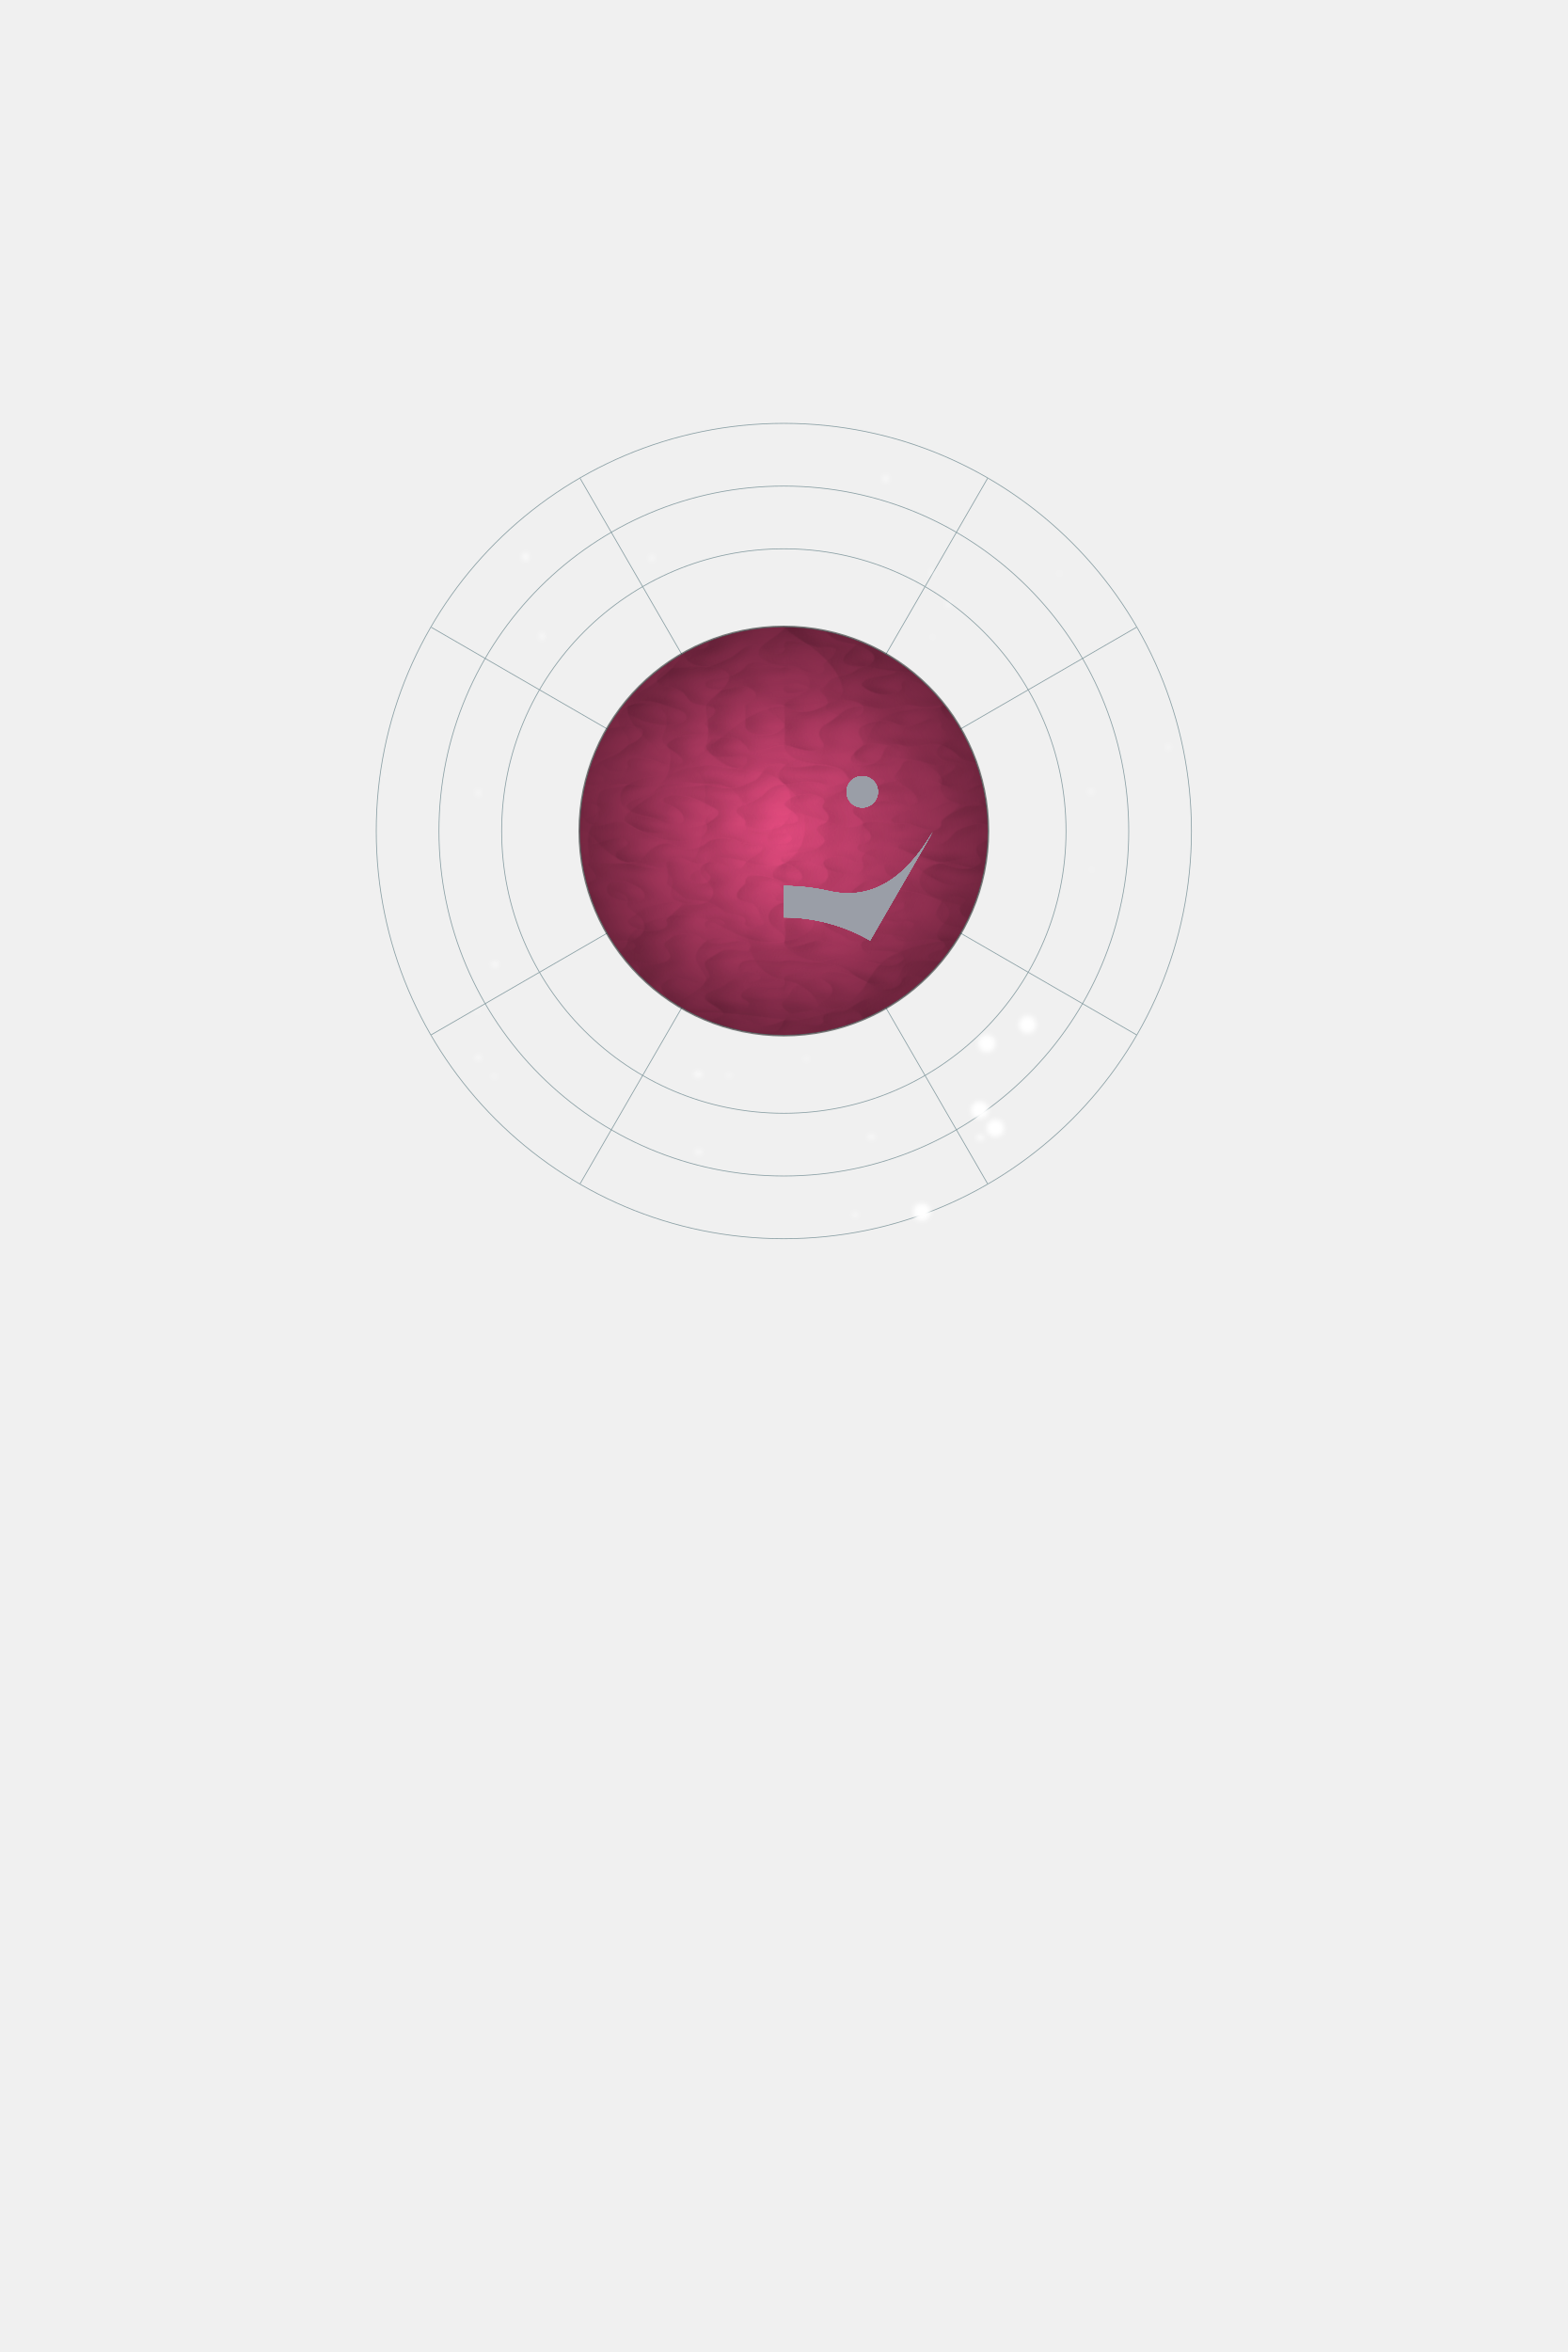
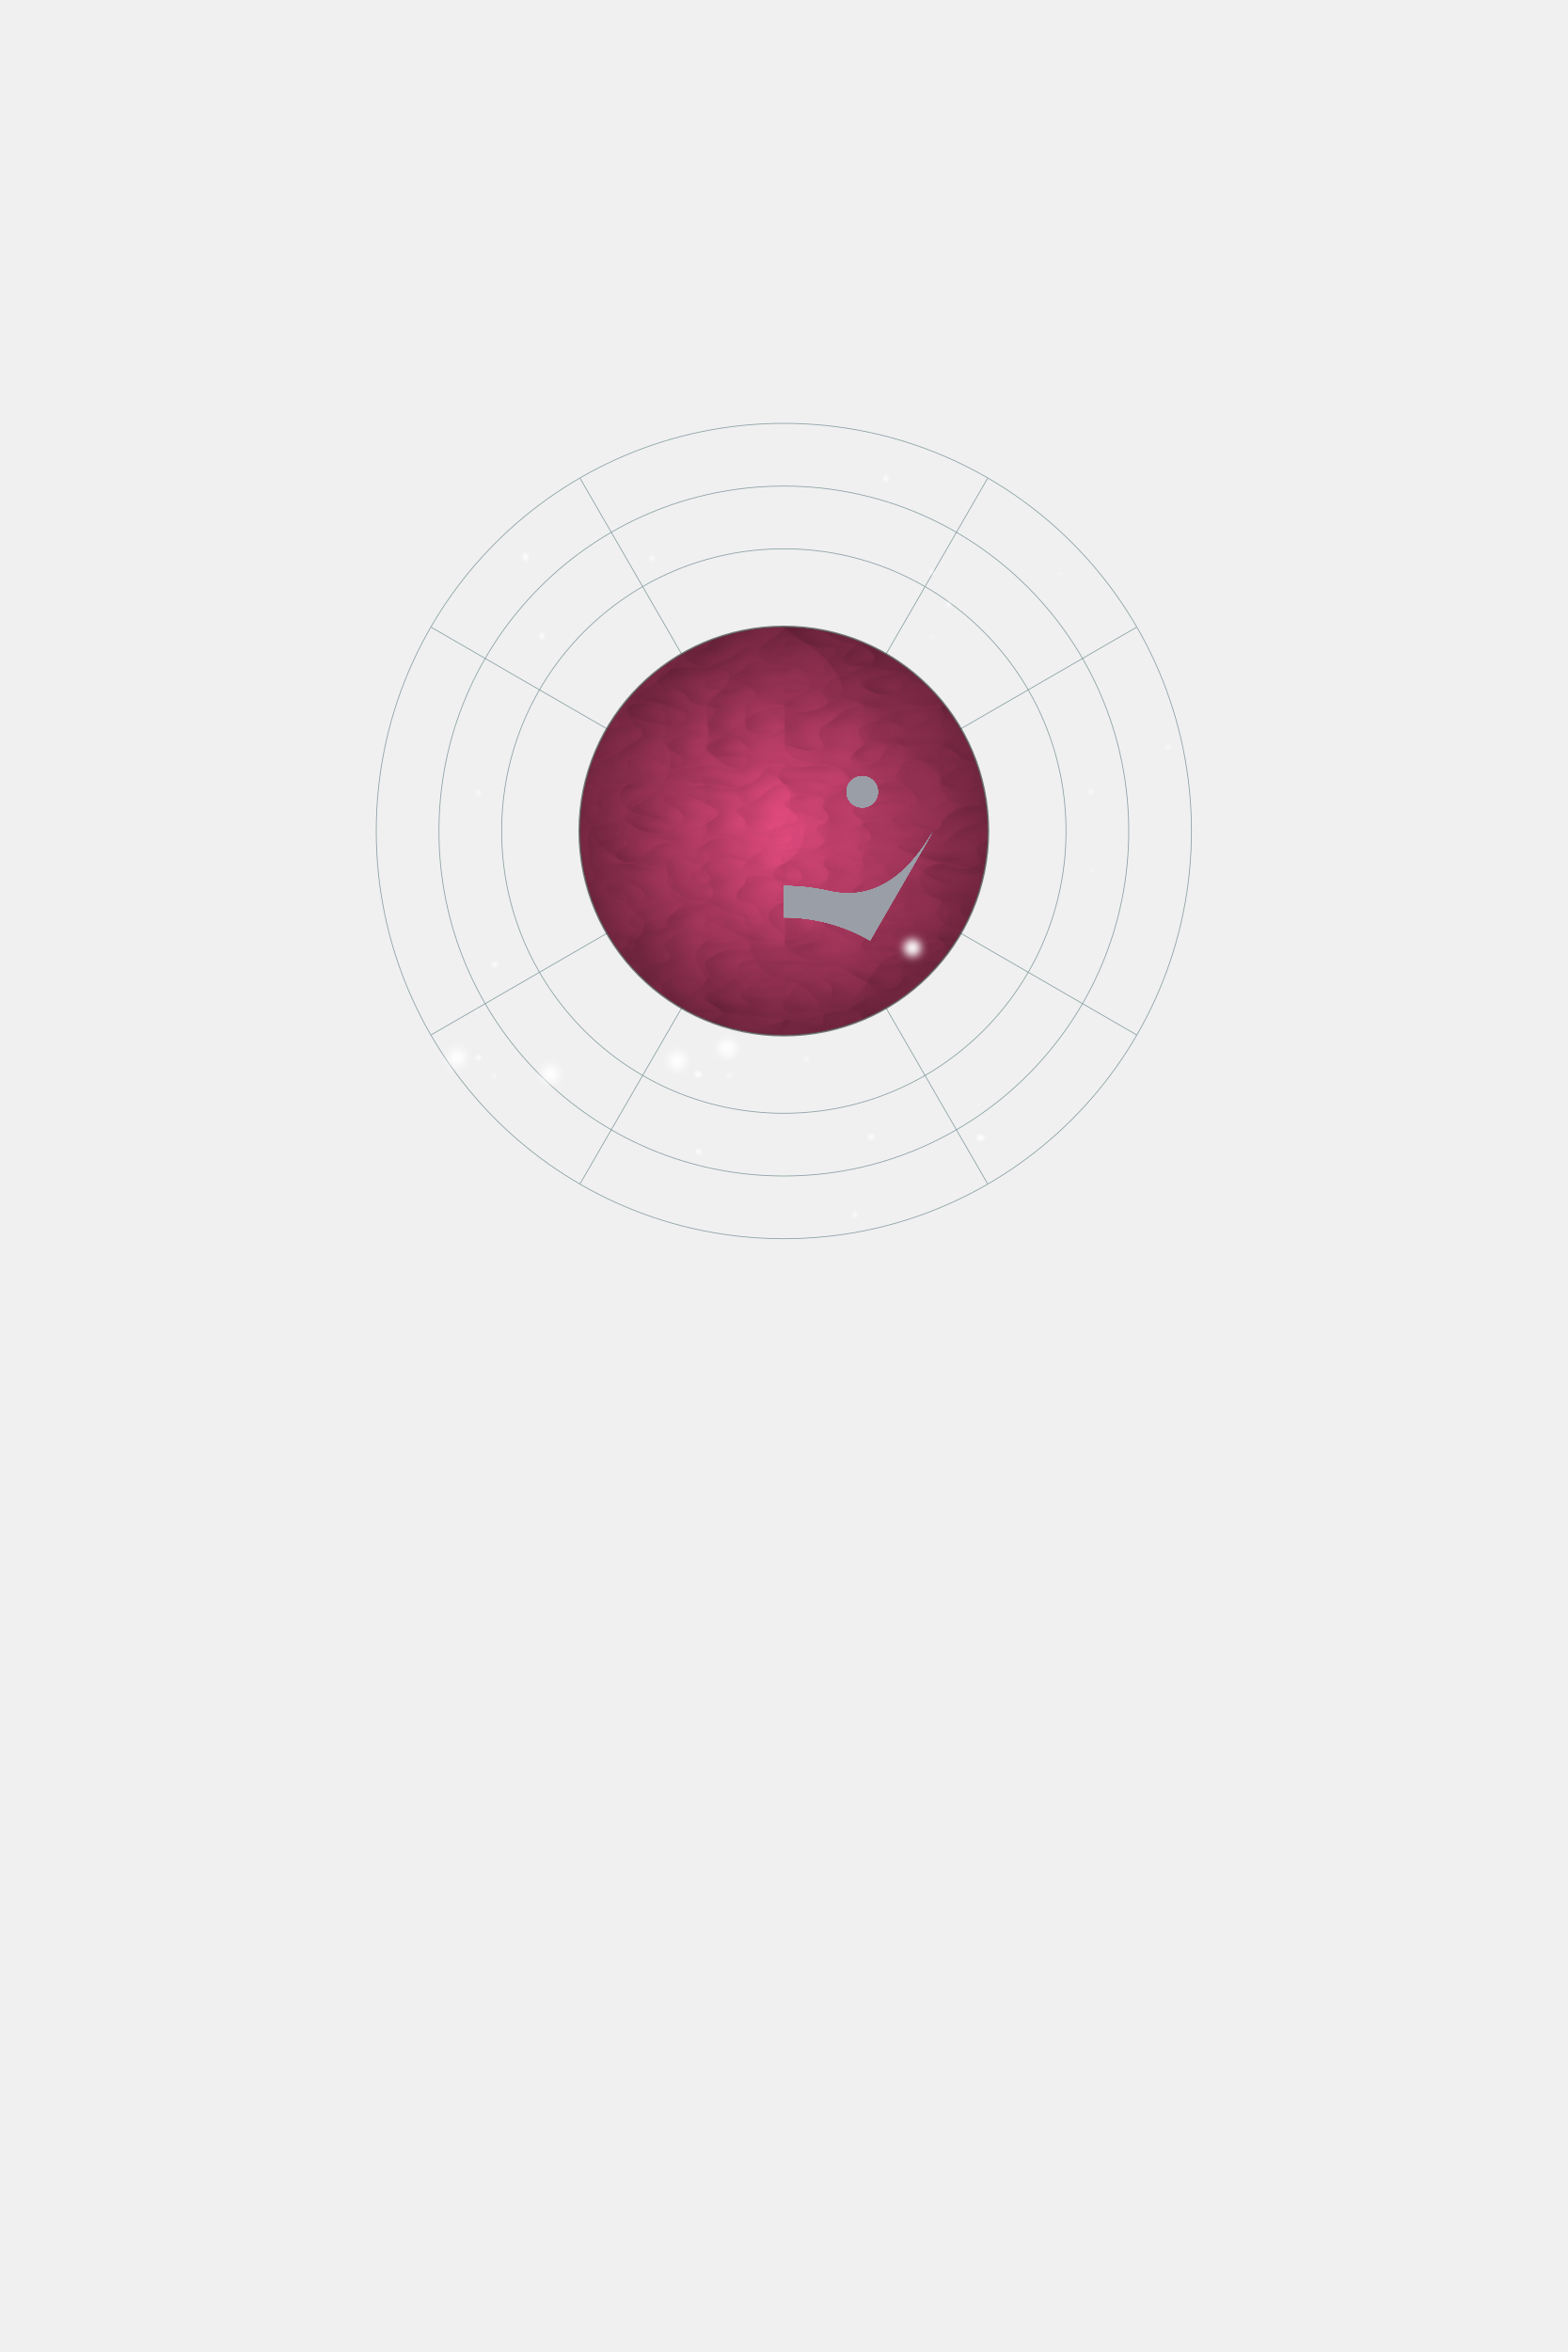
<svg xmlns="http://www.w3.org/2000/svg" version="1.1" viewBox="0 0 2000 3000" style="background: #112211;">
  <style type="text/css">
    .bc{fill:none;stroke:#8BA0A5;}
  </style>
  <filter id="stars">
    <feTurbulence baseFrequency="0.1" seed="5" />
    <feColorMatrix values="0 0 0 7 -4  0 0 0 7 -4  0 0 0 7 -4  0 0 0 0 1" />
  </filter>
  <clipPath id="starsclip">
    <circle cx="1000" cy="1060" r="520" />
  </clipPath>
  <mask id="starsmask">
    <g filter="url(#stars)" transform="scale(2)">
      <rect width="100%" height="100%" />
    </g>
  </mask>
  <circle class="bc" cx="1000" cy="1060" r="260" />
  <circle class="bc" cx="1000" cy="1060" r="360" />
  <circle class="bc" cx="1000" cy="1060" r="440" />
  <circle class="bc" cx="1000" cy="1060" r="520" />
  <line class="bc" x1="740" y1="610" x2="1260" y2="1510" />
  <line class="bc" x1="1260" y1="610" x2="740" y2="1510" />
  <line class="bc" x1="1450" y1="800" x2="550" y2="1320" />
  <line class="bc" x1="1450" y1="1320" x2="550" y2="800" />
-   <g style="filter: blur(3px);">
+   <g style="filter: blur(2px);">
    <rect width="100%" height="100%" fill="white" mask="url(#starsmask)" clip-path="url(#starsclip)" />
-     <g transform="translate(1000 1060)">
-       <circle cx="0176" cy="0486" r="11" fill="white" />
-       <circle cx="0000" cy="0000" r="11" fill="white" />
-       <circle cx="0250" cy="0356" r="11" fill="white" />
-       <circle cx="0259" cy="0271" r="11" fill="white" />
-       <circle cx="0311" cy="0247" r="11" fill="white" />
-       <circle cx="0000" cy="0000" r="11" fill="white" />
-       <circle cx="0000" cy="0000" r="11" fill="white" />
-       <circle cx="0000" cy="0000" r="11" fill="white" />
-       <circle cx="0000" cy="0000" r="11" fill="white" />
-       <circle cx="0270" cy="0379" r="11" fill="white" />
-     </g>
  </g>
  <clipPath id="stoneclip">
    <circle cx="1000" cy="1060" r="262" />
  </clipPath>
  <filter id="texture">
    <feTurbulence baseFrequency="0.005 0.01" numOctaves="3" seed="1" />
    <feDiffuseLighting lighting-color="crimson" surfaceScale="10">
      <feDistantLight elevation="60" />
    </feDiffuseLighting>
    <feComposite operator="in" in2="SourceGraphic" />
  </filter>
  <radialGradient id="ambientshadow">
    <stop offset="0%" stop-color="hsla(0, 0%, 0%, 0)" />
    <stop offset="100%" stop-color="hsla(0, 0%, 0%, 0.5)" />
  </radialGradient>
  <radialGradient id="sunshadow">
    <stop offset="0%" stop-color="hsla(0, 0%, 0%, 0)" />
    <stop offset="33%" stop-color="hsla(0, 0%, 0%, 0.75)" />
  </radialGradient>
  <circle cx="1000" cy="1060" r="260" filter="url(#texture)" />
  <circle cx="1000" cy="1060" r="262" fill="url(#ambientshadow)" />
  <g clip-path="url(#stoneclip)">
    <g>
      <animateTransform attributeName="transform" attributeType="XML" type="translate" values="0 0;0 -260;0 0" dur="30779326s" begin="-15389663s" repeatCount="indefinite" />
      <circle r="1045" fill="url(#sunshadow)">
        <animateMotion dur="86400s" begin="-43200s" repeatCount="indefinite" path="M 1000 800 A 260 260 0 0 1 1000 1320 A 260 260 0 0 1 1000 800 z" />
      </circle>
    </g>
+   </g>
+   <g transform="translate(1000 1060)" style="filter: blur(5px);">
+     <circle cx="-417" cy=" 289" r="11" fill="white" />
+     <circle cx="-136" cy=" 293" r="11" fill="white" />
+     <circle cx="-298" cy=" 310" r="11" fill="white" />
+     <circle cx=" 164" cy=" 149" r="11" fill="white" />
+     <circle cx="-072" cy=" 277" r="11" fill="white" />
  </g>
  <def>
    <path d="M58.769 76.795C110.299 88.07 154.043 62.797 190 0.976L110 139.54C77.184 120.42 37.98 109.915 -3.21719e-05 110.066L-1.0516e-05 70.066C19.718 70.059 39.562 72.332 58.769 76.795Z" fill="#9A9EA7" id="h0" />
    <circle cx="100" cy="-50" r="20" fill="#9A9EA7" id="h1" />
  </def>
  <g transform="translate(1000 1060)">
    <g style="transform: rotate(calc(0 * 15deg)) translateY(-700px);">
      <use href="#h0" />
    </g>
    <g style="transform: rotate(calc(1 * 15deg)) translateY(-700px);">
      <use href="#h1" />
    </g>
    <g style="transform: rotate(calc(2 * 15deg)) translateY(-700px);">
      <use href="#h0" />
    </g>
    <g style="transform: rotate(calc(3 * 15deg)) translateY(-700px);">
      <use href="#h1" />
    </g>
    <g style="transform: rotate(calc(4 * 15deg)) translateY(-700px);">
      <use href="#h0" />
    </g>
    <g style="transform: rotate(calc(5 * 15deg)) translateY(-700px);">
      <use href="#h1" />
    </g>
    <g style="transform: rotate(calc(6 * 15deg)) translateY(-700px);">
      <use href="#h0" />
    </g>
    <g style="transform: rotate(calc(7 * 15deg)) translateY(-700px);">
      <use href="#h1" />
    </g>
    <g style="transform: rotate(calc(8 * 15deg)) translateY(-700px);">
      <use href="#h0" />
    </g>
    <g style="transform: rotate(calc(9 * 15deg)) translateY(-700px);">
      <use href="#h1" />
    </g>
    <g style="transform: rotate(calc(10 * 15deg)) translateY(-700px);">
      <use href="#h0" />
    </g>
    <g style="transform: rotate(calc(11 * 15deg)) translateY(-700px);">
      <use href="#h1" />
    </g>
    <g style="transform: rotate(calc(12 * 15deg)) translateY(-700px);">
      <use href="#h0" />
    </g>
    <g style="transform: rotate(calc(13 * 15deg)) translateY(-700px);">
      <use href="#h1" />
    </g>
    <g style="transform: rotate(calc(14 * 15deg)) translateY(-700px);">
      <use href="#h0" />
    </g>
    <g style="transform: rotate(calc(15 * 15deg)) translateY(-700px);">
      <use href="#h1" />
    </g>
    <g style="transform: rotate(calc(16 * 15deg)) translateY(-700px);">
      <use href="#h0" />
    </g>
    <g style="transform: rotate(calc(17 * 15deg)) translateY(-700px);">
      <use href="#h1" />
    </g>
    <g style="transform: rotate(calc(18 * 15deg)) translateY(-700px);">
      <use href="#h0" />
    </g>
    <g style="transform: rotate(calc(19 * 15deg)) translateY(-700px);">
      <use href="#h1" />
    </g>
    <g style="transform: rotate(calc(20 * 15deg)) translateY(-700px);">
      <use href="#h0" />
    </g>
    <g style="transform: rotate(calc(21 * 15deg)) translateY(-700px);">
      <use href="#h1" />
    </g>
    <g style="transform: rotate(calc(22 * 15deg)) translateY(-700px);">
      <use href="#h0" />
    </g>
    <g style="transform: rotate(calc(23 * 15deg)) translateY(-700px);">
      <use href="#h1" />
    </g>
  </g>
</svg>
